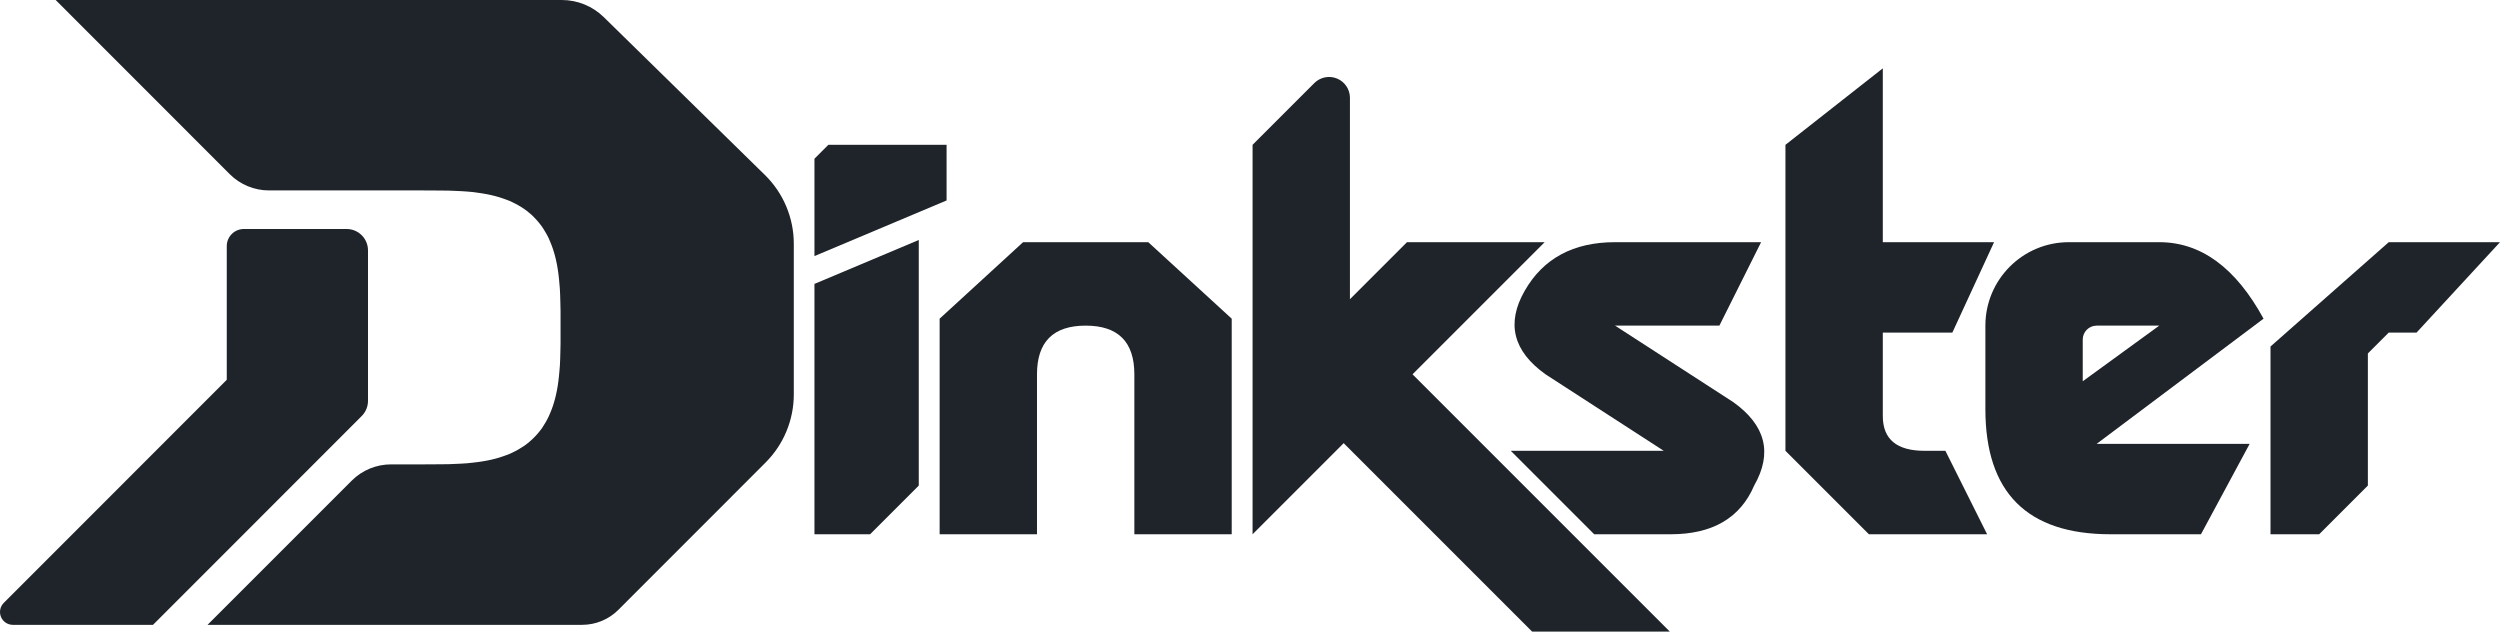
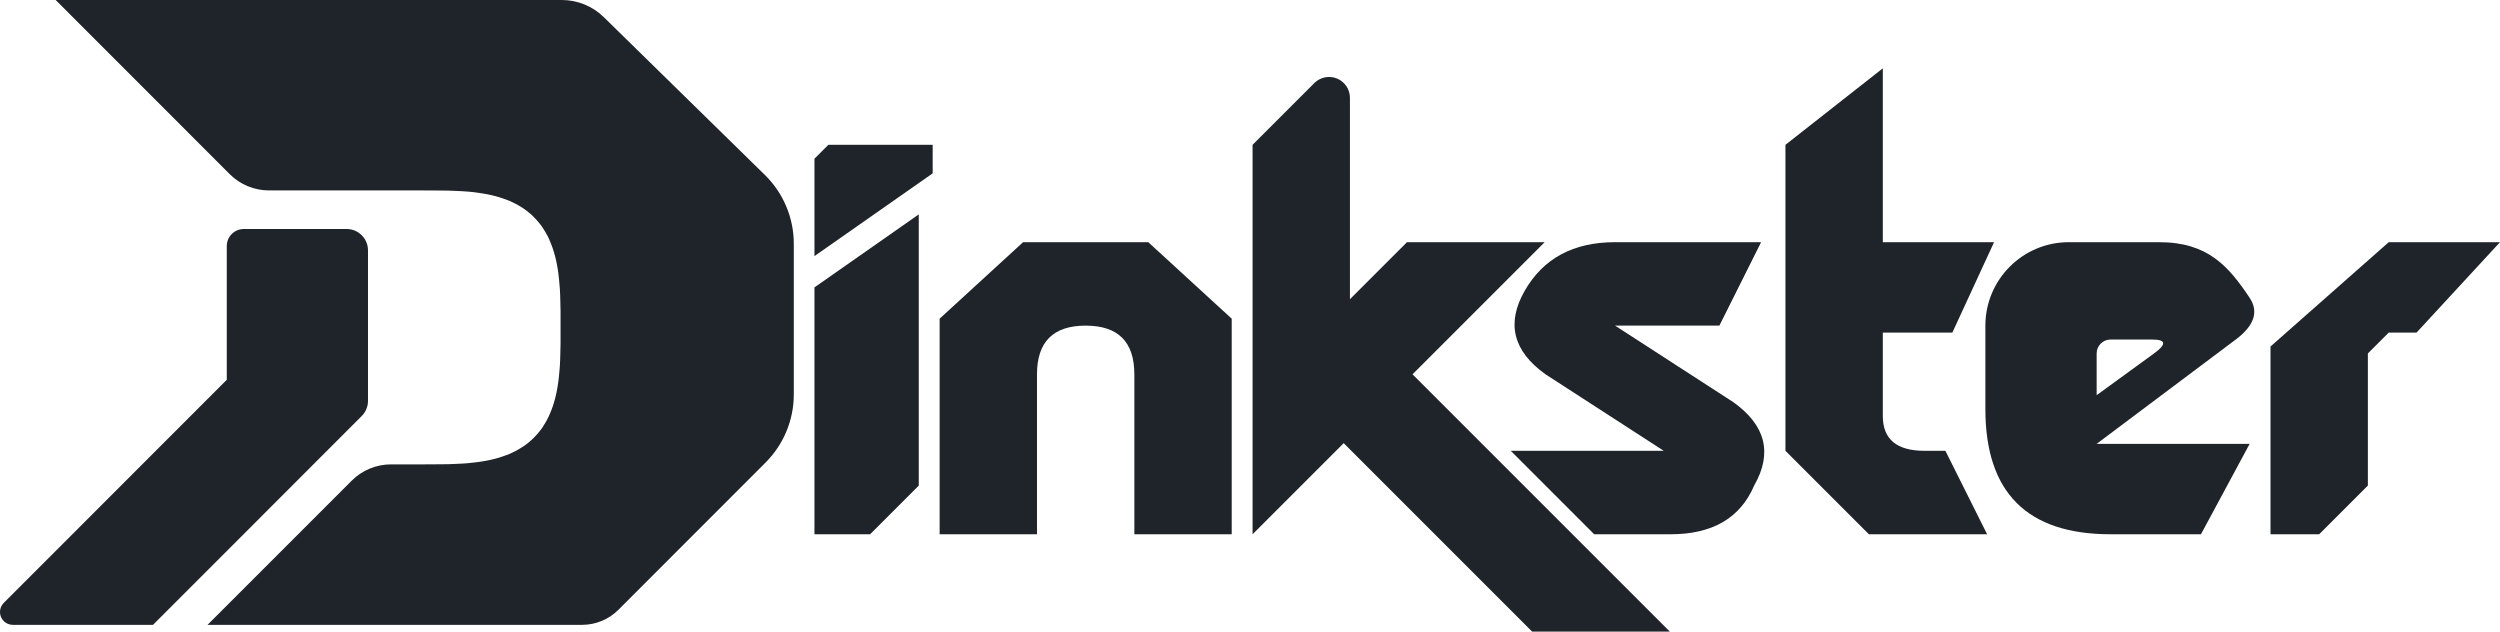
<svg xmlns="http://www.w3.org/2000/svg" viewBox="0 0 1222.268 308.804" width="1222.268" height="308.804" version="1.1" id="svg264">
  <defs id="defs80">
    <clipPath id="e-open-counter" clipPathUnits="userSpaceOnUse">
      <path d="M -20,-20 H 100 V 100 H -20 Z m 34,54 v -5.538 h 7.615 z" clip-rule="evenodd" id="path60" />
    </clipPath>
    <clipPath id="k-beam-baseline" clipPathUnits="userSpaceOnUse">
      <path d="M -20,-20 H 100 V 100 H 14 V 59.153 h -34 z" id="path63" />
    </clipPath>
    <clipPath id="approved-silhouette" clipPathUnits="userSpaceOnUse">
      <path id="silhouette-clip-path" fill="#32e6c5" d="M 156.4,176.8 H 680 a 62,62 0 0 1 43.4,17.7 L 890.1,357.8 A 99.6,99.6 0 0 1 920,429 v 155.9 a 99.6,99.6 0 0 1 -29.2,70.4 L 738.6,807.6 A 53.1,53.1 0 0 1 701,823.2 H 313.5 L 462.7,674 a 57.5,57.5 0 0 1 40.7,-16.8 h 33.7 l 16.7,-0.1 9,-0.1 7.5,-0.3 6.5,-0.3 5.8,-0.4 5.5,-0.6 5.1,-0.6 4.7,-0.7 4.6,-0.8 4.3,-0.9 4.1,-1 3.9,-1.1 3.7,-1.2 3.7,-1.3 3.4,-1.3 3.3,-1.5 3.2,-1.6 3.1,-1.7 2.9,-1.8 2.9,-1.8 2.7,-2 2.6,-2.1 2.5,-2.2 2.3,-2.2 2.3,-2.4 2.2,-2.5 2.1,-2.6 2,-2.7 1.8,-2.9 1.8,-2.9 1.7,-3.1 1.6,-3.2 1.4,-3.3 1.4,-3.4 1.3,-3.6 1.2,-3.8 1.1,-3.9 1,-4.1 0.9,-4.3 0.8,-4.5 0.7,-4.8 0.6,-5.1 0.5,-5.4 0.5,-5.9 0.3,-6.5 0.2,-7.4 0.2,-9.1 v -16.7 -16.7 l -0.2,-9.1 -0.2,-7.4 -0.3,-6.5 -0.5,-5.9 -0.5,-5.4 -0.6,-5.1 -0.7,-4.8 -0.8,-4.5 -0.9,-4.3 -1,-4.1 -1.1,-3.9 -1.2,-3.8 -1.3,-3.6 -1.4,-3.4 -1.4,-3.4 -1.6,-3.2 -1.7,-3 -1.8,-3 -1.8,-2.8 -2,-2.7 -2.1,-2.6 -2.2,-2.5 -2.3,-2.4 -2.3,-2.3 -2.5,-2.1 -2.6,-2.1 -2.7,-2 -2.9,-1.9 -2.9,-1.7 -3.1,-1.7 -3.2,-1.6 -3.3,-1.5 -3.4,-1.3 -3.7,-1.3 -3.7,-1.2 -3.9,-1.1 -4.1,-1 -4.3,-0.9 -4.6,-0.8 -4.7,-0.7 -5.1,-0.7 -5.5,-0.5 -5.8,-0.4 -6.5,-0.3 -7.5,-0.3 -9,-0.1 -16.7,-0.1 H 377.2 A 57.5,57.5 0 0 1 336.5,357 Z m 177,254.6 a 17.7,17.7 0 0 1 17.7,-17.7 h 106.3 a 22.1,22.1 0 0 1 22.1,22.1 v 155.7 a 22.1,22.1 0 0 1 -6.5,15.7 l -215.9,216 h -145 a 13.3,13.3 0 0 1 -9.4,-22.7 L 333.4,569.7 Z" />
    </clipPath>
    <clipPath id="plane-coral" clipPathUnits="userSpaceOnUse">
      <path d="m 343,68 67.8,67.8 a 45,45 0 0 1 13.2,31.8 v 112.8 a 45,45 0 0 1 -13.2,31.8 L 363,360 H 600 V 40 H 343 Z" transform="matrix(2.213439,0,0,2.213439,-180.079,26.32411)" id="path68" />
    </clipPath>
    <clipPath id="plane-yellow" clipPathUnits="userSpaceOnUse">
      <path d="M 80,240 H 232 V 390 H 80 Z" transform="matrix(2.213439,0,0,2.213439,-180.079,26.32411)" id="path71" />
    </clipPath>
    <clipPath id="optical-silhouette-16" clipPathUnits="userSpaceOnUse">
      <path d="M 156.4,176.8 H 680 a 62,62 0 0 1 43.4,17.7 L 890.1,357.8 A 99.6,99.6 0 0 1 920,429 v 155.9 a 99.6,99.6 0 0 1 -29.2,70.4 L 738.6,807.6 A 53.1,53.1 0 0 1 701,823.2 H 313.5 L 462.7,674 a 57.5,57.5 0 0 1 40.7,-16.8 h 33.7 l 16.7,-0.1 9,-0.1 7.5,-0.3 6.5,-0.3 5.8,-0.4 5.5,-0.6 5.1,-0.6 4.7,-0.7 4.6,-0.8 4.3,-0.9 4.1,-1 3.9,-1.1 3.7,-1.2 3.7,-1.3 3.4,-1.3 3.3,-1.5 3.2,-1.6 3.1,-1.7 2.9,-1.8 2.9,-1.8 2.7,-2 2.6,-2.1 2.5,-2.2 2.3,-2.2 2.3,-2.4 2.2,-2.5 2.1,-2.6 2,-2.7 1.8,-2.9 1.8,-2.9 1.7,-3.1 1.6,-3.2 1.4,-3.3 1.4,-3.4 1.3,-3.6 1.2,-3.8 1.1,-3.9 1,-4.1 0.9,-4.3 0.8,-4.5 0.7,-4.8 0.6,-5.1 0.5,-5.4 0.5,-5.9 0.3,-6.5 0.2,-7.4 0.2,-9.1 v -16.7 -16.7 l -0.2,-9.1 -0.2,-7.4 -0.3,-6.5 -0.5,-5.9 -0.5,-5.4 -0.6,-5.1 -0.7,-4.8 -0.8,-4.5 -0.9,-4.3 -1,-4.1 -1.1,-3.9 -1.2,-3.8 -1.3,-3.6 -1.4,-3.4 -1.4,-3.4 -1.6,-3.2 -1.7,-3 -1.8,-3 -1.8,-2.8 -2,-2.7 -2.1,-2.6 -2.2,-2.5 -2.3,-2.4 -2.3,-2.3 -2.5,-2.1 -2.6,-2.1 -2.7,-2 -2.9,-1.9 -2.9,-1.7 -3.1,-1.7 -3.2,-1.6 -3.3,-1.5 -3.4,-1.3 -3.7,-1.3 -3.7,-1.2 -3.9,-1.1 -4.1,-1 -4.3,-0.9 -4.6,-0.8 -4.7,-0.7 -5.1,-0.7 -5.5,-0.5 -5.8,-0.4 -6.5,-0.3 -7.5,-0.3 -9,-0.1 -16.7,-0.1 H 377.2 A 57.5,57.5 0 0 1 336.5,357 Z m 177,223.6 a 17.7,17.7 0 0 1 17.7,-17.7 h 106.3 a 22.1,22.1 0 0 1 22.1,22.1 V 635.5 A 22.1,22.1 0 0 1 473,651.1 L 301,823.2 H 112.1 a 13.3,13.3 0 0 1 -9.4,-22.7 L 333.4,569.7 Z" id="path74" />
    </clipPath>
    <clipPath id="optical-silhouette-24" clipPathUnits="userSpaceOnUse">
      <path d="M 156.4,176.8 H 680 a 62,62 0 0 1 43.4,17.7 L 890.1,357.8 A 99.6,99.6 0 0 1 920,429 v 155.9 a 99.6,99.6 0 0 1 -29.2,70.4 L 738.6,807.6 A 53.1,53.1 0 0 1 701,823.2 H 313.5 L 462.7,674 a 57.5,57.5 0 0 1 40.7,-16.8 h 33.7 l 16.7,-0.1 9,-0.1 7.5,-0.3 6.5,-0.3 5.8,-0.4 5.5,-0.6 5.1,-0.6 4.7,-0.7 4.6,-0.8 4.3,-0.9 4.1,-1 3.9,-1.1 3.7,-1.2 3.7,-1.3 3.4,-1.3 3.3,-1.5 3.2,-1.6 3.1,-1.7 2.9,-1.8 2.9,-1.8 2.7,-2 2.6,-2.1 2.5,-2.2 2.3,-2.2 2.3,-2.4 2.2,-2.5 2.1,-2.6 2,-2.7 1.8,-2.9 1.8,-2.9 1.7,-3.1 1.6,-3.2 1.4,-3.3 1.4,-3.4 1.3,-3.6 1.2,-3.8 1.1,-3.9 1,-4.1 0.9,-4.3 0.8,-4.5 0.7,-4.8 0.6,-5.1 0.5,-5.4 0.5,-5.9 0.3,-6.5 0.2,-7.4 0.2,-9.1 v -16.7 -16.7 l -0.2,-9.1 -0.2,-7.4 -0.3,-6.5 -0.5,-5.9 -0.5,-5.4 -0.6,-5.1 -0.7,-4.8 -0.8,-4.5 -0.9,-4.3 -1,-4.1 -1.1,-3.9 -1.2,-3.8 -1.3,-3.6 -1.4,-3.4 -1.4,-3.4 -1.6,-3.2 -1.7,-3 -1.8,-3 -1.8,-2.8 -2,-2.7 -2.1,-2.6 -2.2,-2.5 -2.3,-2.4 -2.3,-2.3 -2.5,-2.1 -2.6,-2.1 -2.7,-2 -2.9,-1.9 -2.9,-1.7 -3.1,-1.7 -3.2,-1.6 -3.3,-1.5 -3.4,-1.3 -3.7,-1.3 -3.7,-1.2 -3.9,-1.1 -4.1,-1 -4.3,-0.9 -4.6,-0.8 -4.7,-0.7 -5.1,-0.7 -5.5,-0.5 -5.8,-0.4 -6.5,-0.3 -7.5,-0.3 -9,-0.1 -16.7,-0.1 H 377.2 A 57.5,57.5 0 0 1 336.5,357 Z m 177,232.4 a 17.7,17.7 0 0 1 17.7,-17.7 h 106.3 a 22.1,22.1 0 0 1 22.1,22.2 V 622.9 A 22.1,22.1 0 0 1 473,638.6 L 288.5,823.2 H 112.1 a 13.3,13.3 0 0 1 -9.4,-22.7 L 333.4,569.7 Z" id="path77" />
    </clipPath>
  </defs>
  <g id="07_Exports_Artboards" style="display:inline" transform="translate(-44.15715,-2093.996)">
    <g id="wordmark-light" transform="matrix(3.4,0,0,3.4,-60,1750)" color="#1f242a">
      <g transform="matrix(0.139,0,0,0.139,16.9,76.6)" id="g194">
        <path id="wordmark-light-d" fill="currentColor" d="M 156.4,176.8 H 680 a 62,62 0 0 1 43.4,17.7 L 890.1,357.8 A 99.6,99.6 0 0 1 920,429 v 155.9 a 99.6,99.6 0 0 1 -29.2,70.4 L 738.6,807.6 A 53.1,53.1 0 0 1 701,823.2 H 313.5 L 462.7,674 a 57.5,57.5 0 0 1 40.7,-16.8 h 33.7 l 16.7,-0.1 9,-0.1 7.5,-0.3 6.5,-0.3 5.8,-0.4 5.5,-0.6 5.1,-0.6 4.7,-0.7 4.6,-0.8 4.3,-0.9 4.1,-1 3.9,-1.1 3.7,-1.2 3.7,-1.3 3.4,-1.3 3.3,-1.5 3.2,-1.6 3.1,-1.7 2.9,-1.8 2.9,-1.8 2.7,-2 2.6,-2.1 2.5,-2.2 2.3,-2.2 2.3,-2.4 2.2,-2.5 2.1,-2.6 2,-2.7 1.8,-2.9 1.8,-2.9 1.7,-3.1 1.6,-3.2 1.4,-3.3 1.4,-3.4 1.3,-3.6 1.2,-3.8 1.1,-3.9 1,-4.1 0.9,-4.3 0.8,-4.5 0.7,-4.8 0.6,-5.1 0.5,-5.4 0.5,-5.9 0.3,-6.5 0.2,-7.4 0.2,-9.1 v -16.7 -16.7 l -0.2,-9.1 -0.2,-7.4 -0.3,-6.5 -0.5,-5.9 -0.5,-5.4 -0.6,-5.1 -0.7,-4.8 -0.8,-4.5 -0.9,-4.3 -1,-4.1 -1.1,-3.9 -1.2,-3.8 -1.3,-3.6 -1.4,-3.4 -1.4,-3.4 -1.6,-3.2 -1.7,-3 -1.8,-3 -1.8,-2.8 -2,-2.7 -2.1,-2.6 -2.2,-2.5 -2.3,-2.4 -2.3,-2.3 -2.5,-2.1 -2.6,-2.1 -2.7,-2 -2.9,-1.9 -2.9,-1.7 -3.1,-1.7 -3.2,-1.6 -3.3,-1.5 -3.4,-1.3 -3.7,-1.3 -3.7,-1.2 -3.9,-1.1 -4.1,-1 -4.3,-0.9 -4.6,-0.8 -4.7,-0.7 -5.1,-0.7 -5.5,-0.5 -5.8,-0.4 -6.5,-0.3 -7.5,-0.3 -9,-0.1 -16.7,-0.1 H 377.2 A 57.5,57.5 0 0 1 336.5,357 Z m 177,254.6 a 17.7,17.7 0 0 1 17.7,-17.7 h 106.3 a 22.1,22.1 0 0 1 22.1,22.1 v 155.7 a 22.1,22.1 0 0 1 -6.5,15.7 l -215.9,216 h -145 a 13.3,13.3 0 0 1 -9.4,-22.7 L 333.4,569.7 Z" />
      </g>
      <g fill="currentColor" id="g203">
-         <path id="light-i" d="M 2,0 H 19 V 8 L 0,16 V 2 Z M 0,20 15,13.684 V 49 L 8,56 H 0 Z" transform="translate(147.75,122)" fill-rule="evenodd" />
+         <path id="light-i" d="M 2,0 H 17 V 4.1 L 0,16 V 2 Z M 0,20.5 15,10 V 49 L 8,56 H 0 Z" transform="translate(147.75,122)" fill-rule="evenodd" />
        <path id="light-n" d="M 0,56 V 25 L 12,14 H 30 L 42,25 V 56 H 28 V 33 q 0,-7 -7,-7 -7,0 -7,7 v 23 z" transform="translate(165.75,122)" fill-rule="evenodd" />
        <path id="light-k" d="m 7,0 8.9,-8.9 A 3,3 0 0 1 21,-6.8 V 22.201 L 29.201,14 H 49 L 30,33 67,70 H 47.201 L 20.101,42.899 7,56 Z" transform="translate(203.75,122)" fill-rule="evenodd" />
        <path id="light-s" d="M 36,14 30,26 H 15 l 17,11 q 7,5 3,12 -3,7 -12,7 H 12 L 0,44 H 22 L 5,33 Q -2,28 2,21 6,14 15,14 Z" transform="translate(247.875,122)" fill-rule="evenodd" />
        <path id="light-t" d="M 0,0 14,-11 V 14 H 30 L 24,27 H 14 v 12 q 0,5 6,5 h 3 l 6,12 H 12 L 0,44 Z" transform="translate(287.375,122)" fill-rule="evenodd" />
-         <path id="light-e" d="M 40,25 16,43 H 38 L 31,56 H 18 Q 0,56 0,38 V 26 A 12,12 0 0 1 12,14 h 13 q 9,0 15,11 z m -26,9 v -6 a 2,2 0 0 1 2,-2 h 9 z" transform="translate(316.125,122)" fill-rule="evenodd" />
+         <path id="light-e" d="M 36,28 16,43 H 38 L 31,56 H 18 Q 0,56 0,38 V 26 A 12,12 0 0 1 12,14 h 13 c 7,0 10,3.5 13,8 q 2,3 -2,6 z m -20,8 v -6 a 2,2 0 0 1 2,-2 h 6 q 3,0 0.25,2 z" transform="translate(316.125,122)" fill-rule="evenodd" />
        <path id="light-r" d="M 0,56 V 29 L 17,14 H 33 L 21,27 h -4 l -3,3 v 19 l -7,7 z" transform="translate(357.125,122)" fill-rule="evenodd" />
      </g>
    </g>
  </g>
</svg>
